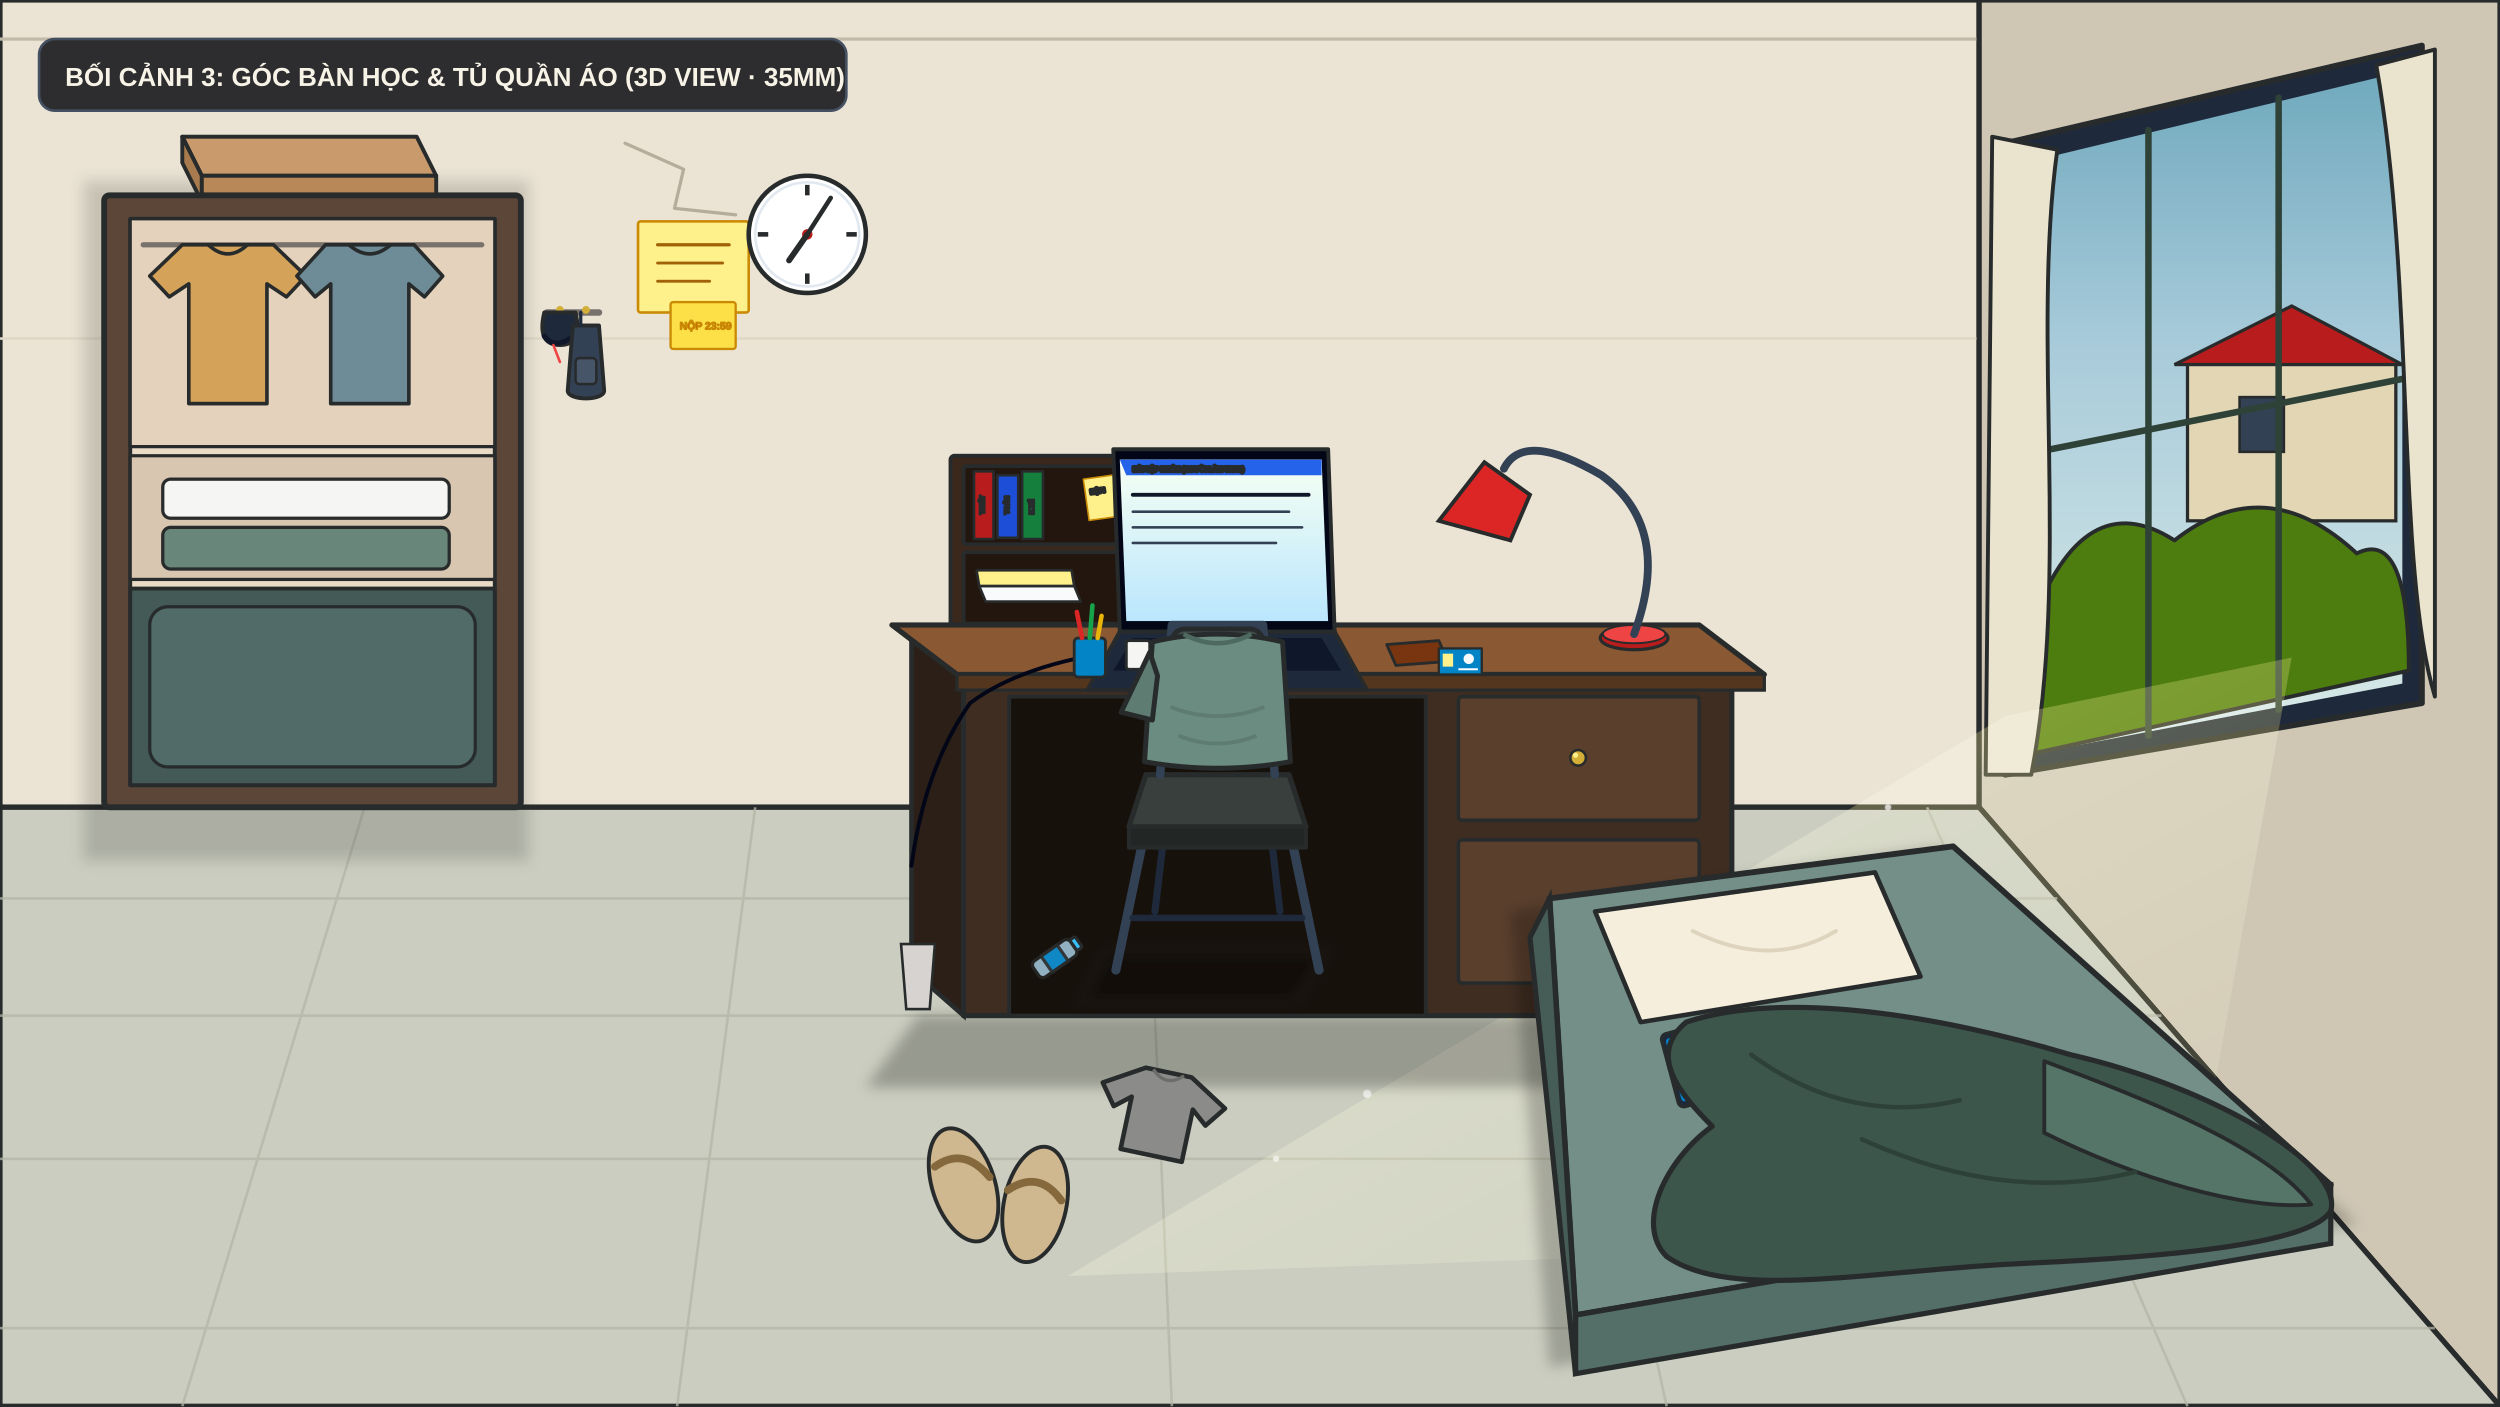
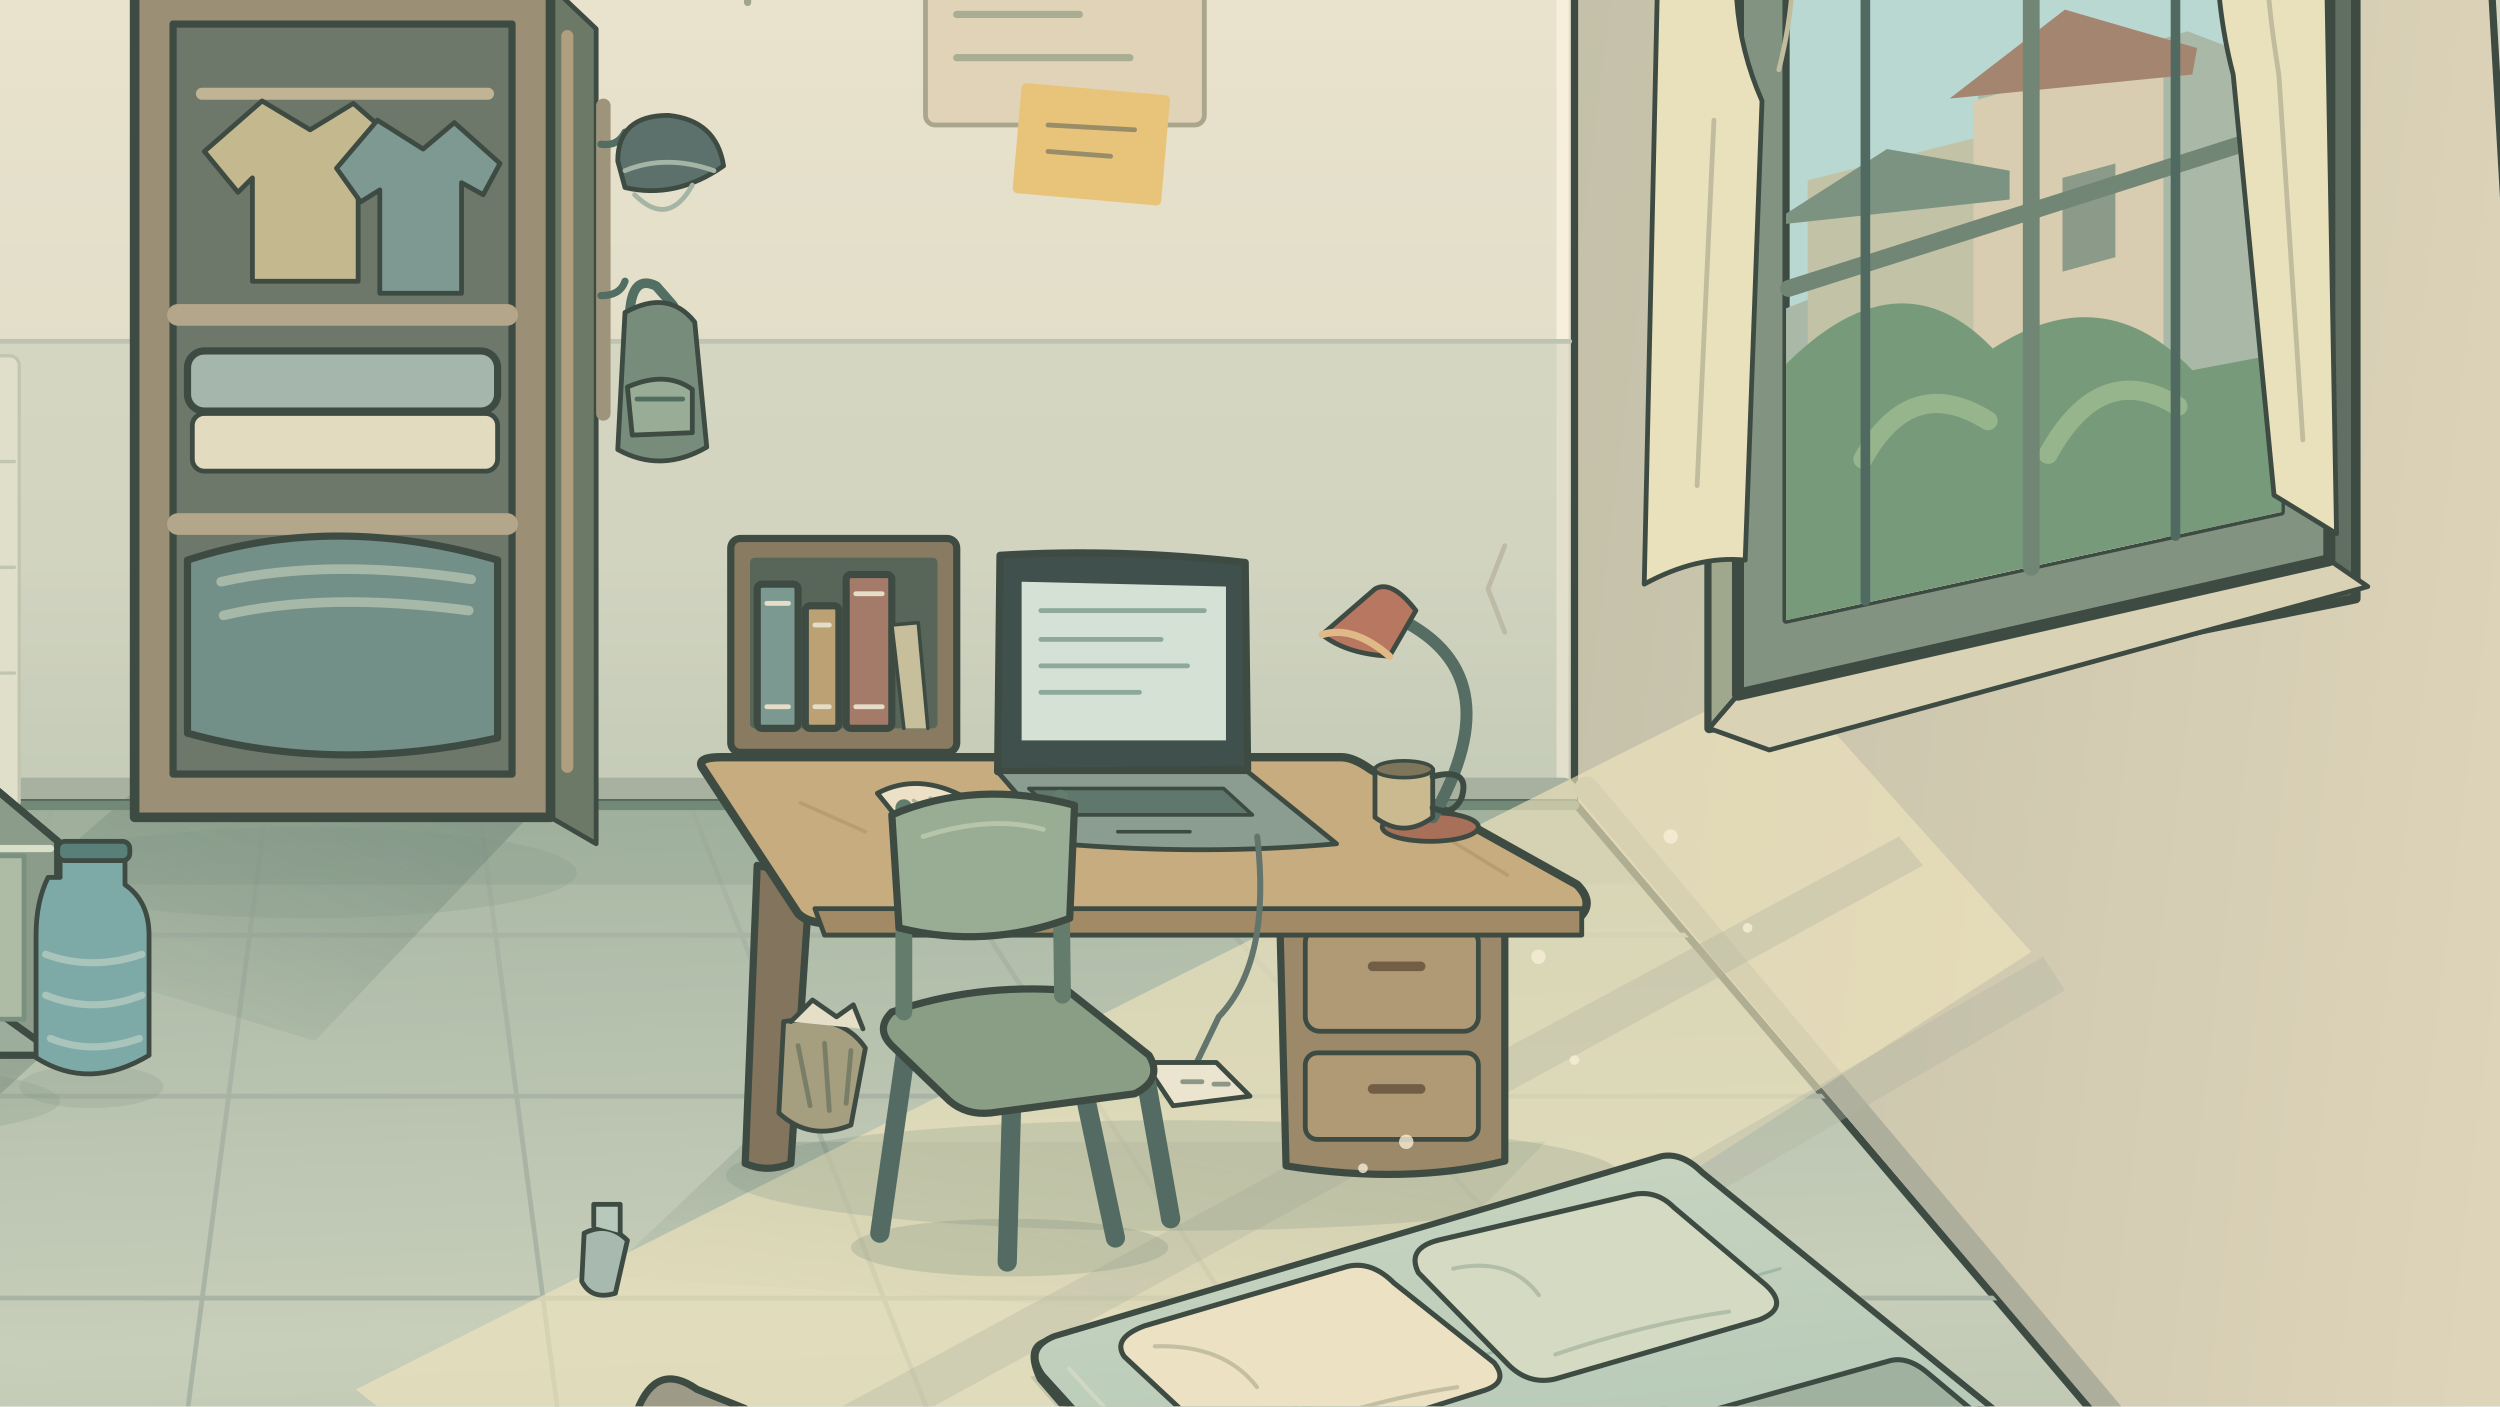
- <svg xmlns="http://www.w3.org/2000/svg" width="1920" height="1080" viewBox="0 0 1920 1080">
+ <svg xmlns="http://www.w3.org/2000/svg" width="1920" height="1080" viewBox="715 260 1040 585" preserveAspectRatio="xMidYMid slice" class="" role="img" aria-label="Phòng Nam sáng sớm">
+   <rect width="1800" height="1120" fill="#d9d6c4" />
  <defs>
-     <linearGradient id="sky-morning-s3" x1="0%" y1="0%" x2="0%" y2="100%">
-       <stop offset="0%" stop-color="#70a9bd" />
-       <stop offset="40%" stop-color="#a8cbda" />
-       <stop offset="100%" stop-color="#dbebe8" />
-     </linearGradient>
-     <linearGradient id="sun-shaft-s3" x1="0%" y1="0%" x2="100%" y2="100%">
-       <stop offset="0%" stop-color="#fffde7" stop-opacity="0.65" />
-       <stop offset="35%" stop-color="#fef08a" stop-opacity="0.32" />
-       <stop offset="100%" stop-color="#fef08a" stop-opacity="0.05" />
-     </linearGradient>
-     <linearGradient id="laptop-glow-s3" x1="0%" y1="0%" x2="0%" y2="100%">
-       <stop offset="0%" stop-color="#ffffff" />
-       <stop offset="10%" stop-color="#f0fdf4" />
-       <stop offset="100%" stop-color="#bae6fd" />
-     </linearGradient>
-     <filter id="ao-s3" x="-20%" y="-20%" width="140%" height="140%">
-       <feGaussianBlur stdDeviation="5" result="blur" />
-     </filter>
-     <filter id="dust-soft-s3" x="-50%" y="-50%" width="200%" height="200%">
-       <feGaussianBlur stdDeviation="0.7" />
-     </filter>
+     <linearGradient id="roomR0-back-depth" x1="0" y1="0" x2="0" y2="1">
+       <stop offset="0" stop-color="#eee5d0" />
+       <stop offset=".75" stop-color="#dedcc6" />
+       <stop offset="1" stop-color="#c6cdb8" />
+     </linearGradient>
+     <linearGradient id="roomR0-left-depth" x1="0" y1="0" x2="1" y2="0">
+       <stop offset="0" stop-color="#b2c4b4" />
+       <stop offset="1" stop-color="#91a99a" />
+     </linearGradient>
+     <linearGradient id="roomR0-right-depth" x1="0" y1="0" x2="1" y2=".3">
+       <stop offset="0" stop-color="#c2bfa8" />
+       <stop offset="1" stop-color="#ded4b9" />
+     </linearGradient>
+     <linearGradient id="roomR0-floor-depth" x1="0" y1="0" x2=".15" y2="1">
+       <stop offset="0" stop-color="#a2b3a0" />
+       <stop offset=".5" stop-color="#c7ceba" />
+       <stop offset="1" stop-color="#abb9a3" />
+     </linearGradient>
+     <linearGradient id="roomR0-object-shadow" x1="1" y1="0" x2="0" y2="1">
+       <stop offset="0" stop-color="#455f54" stop-opacity="0.3" />
+       <stop offset="1" stop-color="#455f54" stop-opacity="0" />
+     </linearGradient>
+     <linearGradient id="roomR0-mattress-volume" x1="0" y1="0" x2=".2" y2="1">
+       <stop offset="0" stop-color="#c9d6c1" />
+       <stop offset=".6" stop-color="#b3c7b6" />
+       <stop offset="1" stop-color="#92ad9d" />
+     </linearGradient>
+     <radialGradient id="roomR0-wall-light">
+       <stop offset="0" stop-color="#d5aa69" stop-opacity="0.13" />
+       <stop offset="1" stop-color="#d5aa69" stop-opacity="0" />
+     </radialGradient>
+     <linearGradient id="roomR0-lamp" x1="0" y1="0" x2="0" y2="1">
+       <stop offset="0" stop-color="#ffe3a6" stop-opacity="0.62" />
+       <stop offset="1" stop-color="#e8bb71" stop-opacity="0.08" />
+     </linearGradient>
+     <clipPath id="roomR0-room-floor">
+       <path d="M360 594H1370L1800 1100H0Z" />
+     </clipPath>
+     <clipPath id="roomR0-window-view">
+       <path d="M1458 239L1664 161V473L1458 518Z" />
+     </clipPath>
  </defs>
-   <rect width="1920" height="1080" fill="#d9d3c5" />
-   <polygon points="0,0 1520,0 1520,620 0,620" fill="#ebe4d5" stroke="#282b2b" stroke-width="4" stroke-linejoin="round" />
-   <line x1="0" y1="30" x2="1520" y2="30" stroke="#c2baa8" stroke-width="2.5" />
-   <line x1="0" y1="260" x2="1520" y2="260" stroke="#dfd8c7" stroke-width="2" />
-   <polygon points="1520,0 1920,0 1920,1080 1520,620" fill="#cfc7b4" stroke="#282b2b" stroke-width="4" stroke-linejoin="round" />
-   <polygon points="0,620 1520,620 1920,1080 0,1080" fill="#cacdbf" stroke="#282b2b" stroke-width="4" stroke-linejoin="round" />
-   <g stroke="#b3b6a6" stroke-width="2" opacity="0.75">
-     <line x1="0" y1="690" x2="1580" y2="690" />
-     <line x1="0" y1="780" x2="1660" y2="780" />
-     <line x1="0" y1="890" x2="1760" y2="890" />
-     <line x1="0" y1="1020" x2="1870" y2="1020" />
-     <line x1="280" y1="620" x2="140" y2="1080" />
-     <line x1="580" y1="620" x2="520" y2="1080" />
-     <line x1="880" y1="620" x2="900" y2="1080" />
-     <line x1="1180" y1="620" x2="1280" y2="1080" />
-     <line x1="1480" y1="620" x2="1680" y2="1080" />
+   <g data-layer="room-art" stroke="#3d4b43" stroke-width="3" stroke-linejoin="round" stroke-linecap="round">
+     <g id="roomR0-walls" data-layer="walls">
+       <path d="M60 55L360 165H1370L1740 55V1030H60Z" fill="#e2d9c5" stroke="none" />
+       <path d="M60 55L360 165V594L0 1100Z" fill="url(#roomR0-left-depth)" />
+       <path d="M360 165H1370V594H360Z" fill="url(#roomR0-back-depth)" />
+       <path d="M1370 165L1740 55L1800 1100L1370 594Z" fill="url(#roomR0-right-depth)" />
+       <path d="M60 76L360 187H1370L1740 76" fill="none" stroke="#aaa98f" stroke-width="8" />
+       <path d="M365 172V593 M1365 172V593" fill="none" stroke="#f7eedb" stroke-width="5" />
+       <path d="M361 402H1368V594H361Z" fill="#c0c9b5" opacity="0.38" stroke="none" />
+       <path d="M361 402H1368" stroke="#bdc4b3" stroke-width="2" />
+       <path d="M370 590H1365" stroke="#a8b19f" stroke-width="13" />
+       <path d="M1375 588L1795 1088" stroke="#adae9b" stroke-width="10" />
+     </g>
+     <g id="roomR0-floor" data-layer="floor">
+       <path d="M360 594H1370L1800 1100H0Z" fill="url(#roomR0-floor-depth)" />
+       <g clip-path="url(#roomR0-room-floor)" stroke="#a9b4a4" stroke-width="2">
+         <path d="M650 594L320 1100" />
+         <path d="M738 594L540 1100" />
+         <path d="M826 594L760 1100" />
+         <path d="M914 594L980 1100" />
+         <path d="M1002 594L1200 1100" />
+         <path d="M1090 594L1420 1100" />
+         <path d="M1178 594L1640 1100" />
+         <path d="M0 649H1800" />
+         <path d="M0 716H1800" />
+         <path d="M0 800H1800" />
+         <path d="M0 903H1800" />
+       </g>
+       <path d="M361 594H1369L1397 628H336Z" fill="#4e6d5c" opacity="0.11" stroke="none" />
+       <g data-layer="cast-shadows" fill="url(#roomR0-object-shadow)" stroke="none">
+         <path d="M771 589H945L846 693L701 649Z" />
+         <path d="M424 694H738L660 766L385 735Z" />
+         <path d="M1025 735H1358L1284 811L966 791Z" />
+       </g>
+       <path d="M360 595H1370" fill="none" stroke="#738978" stroke-width="4" />
+       <g>
+         <path d="M1456 540L1560 656L1050 986L863 838Z" fill="#eee4bd" opacity="0.65" stroke="none" />
+         <path d="M1505 608L1515 620L957 925L943 911Z M1565 658L1574 672L1043 981L1025 968Z" fill="#b2b3a0" opacity="0.36" stroke="none" />
+       </g>
+     </g>
+     <g id="roomR0-door-and-hall" data-layer="door-and-hall">
+       <path d="M139 291L307 352V689L139 912Z" fill="#526b67" stroke-width="8" />
+       <path d="M150 309L297 361V684L150 884Z" fill="#afc0b1" stroke="none" />
+       <path d="M150 768L297 632V684L150 884Z" fill="#d6dbc5" stroke="none" />
+       <path d="M150 670L297 574 M150 711L297 616 M177 694V620 M221 665V591 M266 636V561" fill="none" stroke="#748e80" stroke-width="4" />
+       <g data-layer="door-leaf">
+         <path d="M307 352L359 310V717L307 689Z" fill="#819b88" stroke-width="4" />
+         <path d="M319 366L347 343V684L319 670Z" fill="#90a892" stroke="#647d6b" stroke-width="2" />
+         <path d="M340 518L354 510" stroke="#d6c5a0" stroke-width="5" />
+       </g>
+       <path d="M139 912L307 689L322 700L154 932Z" fill="#9aab98" />
+       <path d="M104 376L121 366V414L104 427Z" fill="#f3efdc" stroke-width="2" />
+       <path d="M110 387L115 384V402L110 406Z" fill="#949e8d" stroke="none" />
+       <path d="M205 289L205 252L258 220" fill="none" stroke="#9a9f8e" stroke-width="4" />
+     </g>
+     <g id="roomR0-window" data-layer="window">
+       <path d="M1426 219L1695 117V509L1426 563Z" fill="#606f61" stroke-width="4" />
+       <path d="M1426 219L1438 224V549L1426 563Z" fill="#9fa78d" stroke-width="2" />
+       <path d="M1426 563L1438 549L1684 493L1700 504L1451 572Z" fill="#d9d2b5" stroke-width="2" />
+       <path d="M1438 224L1684 130V493L1438 549Z" fill="#839382" stroke-width="5" />
+       <path d="M1458 239L1664 161V473L1458 518Z" fill="#bad8d2" />
+       <g clip-path="url(#roomR0-window-view)" stroke="none">
+         <path d="M1451 391L1538 357L1538 299L1625 273L1680 294V500L1448 534Z" fill="#a9b8a7" />
+         <path d="M1467 335L1546 315V505L1467 525Z" fill="#c2c3a6" />
+         <path d="M1536 302L1615 279V492L1536 512Z" fill="#d8cdb0" />
+         <path d="M1526 301L1574 264L1629 280L1627 291Z" fill="#a48670" />
+         <path d="M1450 354L1500 322L1551 331L1551 343Z" fill="#7c9381" />
+         <path d="M1573 334L1595 328V367L1573 373Z" fill="#8b9a89" />
+         <path d="M1450 420Q1502 361 1544 405Q1590 375 1627 414L1680 404V535H1440Z" fill="#779a7a" />
+         <path d="M1490 451Q1510 415 1542 435 M1567 449Q1589 409 1621 429" fill="none" stroke="#97b58d" stroke-width="8" />
+       </g>
+       <path d="M1560 201V496 M1459 380L1663 315" fill="none" stroke="#718675" stroke-width="7" />
+       <path d="M1491 226V510 M1620 177V483" fill="none" stroke="#506a61" stroke-width="4" />
+       <path d="M1436 220L1693 121" stroke="#6f8070" stroke-width="8" />
+       <path d="M1442 216Q1430 261 1448 302L1441 493Q1421 491 1399 503L1405 231Z" fill="#e9e0bc" stroke-width="2" />
+       <path d="M1460 216Q1464 254 1455 289 M1428 310L1421 462" fill="none" stroke="#c1bc9e" stroke-width="2" />
+       <path d="M1646 157Q1629 234 1644 291L1661 466L1687 482L1681 143Z" fill="#e9e0bc" stroke-width="2" />
+       <path d="M1660 164Q1652 224 1663 291L1673 443" fill="none" stroke="#c1bc9e" stroke-width="2" />
+     </g>
+     <g id="roomR0-back-wall-details" data-layer="back-wall-details">
+       <path d="M387 250H448" stroke="#a89c82" stroke-width="7" />
+       <rect x="1100" y="229" width="116" height="83" rx="4" fill="#e1d3b8" stroke="#aaa58d" stroke-width="2" />
+       <path d="M1113 247H1200 M1113 266H1164 M1113 284H1185" stroke="#a9ad93" stroke-width="3" />
+       <rect x="1138" y="297" width="62" height="46" rx="2" fill="#e7c47a" stroke="none" transform="rotate(5 1169 320)" />
+       <path d="M1151 312L1187 314 M1151 323L1177 325" stroke="#998c68" stroke-width="2" />
+       <path d="M385 325L394 342L388 361 M1341 487L1334 505L1341 523" stroke="#bdbaa6" stroke-width="2" fill="none" />
+       <path d="M957 181V213L1026 228V261" fill="none" stroke="#a0a68e" stroke-width="3" />
+     </g>
+     <g id="roomR0-wardrobe-and-tung-bedding" data-layer="wardrobe-and-tung-bedding">
+       <ellipse cx="842" cy="623" rx="113" ry="19" fill="#7e9280" opacity="0.2" stroke="none" />
+       <path d="M944 254L963 272V611L944 600Z" fill="#6c7966" stroke-width="2" />
+       <path d="M771 254H944V600H771Z" fill="#9b8f75" stroke-width="4" />
+       <path d="M775 258H940" fill="none" stroke="#c0b492" stroke-width="3" />
+       <path d="M787 270H928V582H787Z" fill="#6d786a" />
+       <path d="M789 391H926 M789 478H926" stroke="#b3a68a" stroke-width="9" />
+       <path d="M799 299H918" stroke="#c1b494" stroke-width="5" />
+       <path d="M824 302L800 323L814 340L820 334V377H864V334L872 340L886 324L862 303L844 314Z" fill="#c4b88f" stroke-width="2" />
+       <path d="M872 310L855 330L865 344L873 339V382H907V336L916 341L923 328L904 311L891 322Z" fill="#7d9992" stroke-width="2" />
+       <rect x="793" y="406" width="129" height="25" rx="7" fill="#a5b7ad" />
+       <rect x="795" y="432" width="127" height="24" rx="5" fill="#e3dbc0" stroke-width="2" />
+       <path d="M793 493Q854 473 922 493V567Q854 582 793 565Z" fill="#728f88" />
+       <path d="M807 502Q852 492 911 501 M808 516Q850 506 910 514" fill="none" stroke="#a6b8a8" stroke-width="4" />
+       <path d="M813 224H901V252H813Z" fill="#bdab83" />
+       <path d="M822 235H892" stroke="#9a896b" stroke-width="2" />
+       <path d="M951 275V579" stroke="#af9f7e" stroke-width="5" />
+     </g>
+     <g id="roomR0-kitchen-backsplash" data-layer="kitchen-backsplash" stroke-width="1.4" stroke="#c2c6b1">
+       <rect x="404" y="408" width="319" height="189" rx="4" fill="#e0dfc9" />
+       <path d="M406 452H721" />
+       <path d="M406 496H721" />
+       <path d="M406 540H721" />
+       <path d="M450 410V591" />
+       <path d="M496 410V591" />
+       <path d="M542 410V591" />
+       <path d="M588 410V591" />
+       <path d="M634 410V591" />
+       <path d="M680 410V591" />
+     </g>
+     <g data-layer="student-belongings" stroke-width="2">
+       <path d="M966 304V432" stroke="#9d947b" stroke-width="6" />
+       <path d="M965 320Q972 321 975 315 M965 383Q973 383 975 377" fill="none" stroke="#526d61" stroke-width="3" />
+       <path d="M972 327Q972 308 993 308Q1013 310 1016 329Q996 343 975 338Z" fill="#5c716b" />
+       <path d="M975 331Q992 324 1012 331 M979 341Q993 355 1003 337" fill="none" stroke="#a4b5a5" stroke-width="2" />
+       <path d="M977 390Q978 374 988 379L995 387" fill="none" stroke="#536f63" stroke-width="4" />
+       <path d="M975 390Q993 380 1004 394L1009 446Q990 457 972 447Z" fill="#788c7c" />
+       <path d="M976 421Q992 414 1003 422L1003 440L978 441Z" fill="#99ac95" />
+       <path d="M980 426H999" stroke="#516d60" />
+     </g>
+     <g id="roomR0-sink-corner" data-layer="sink-corner">
+       <ellipse cx="568" cy="718" rx="172" ry="20" fill="#798d7a" opacity="0.2" stroke="none" />
+       <path d="M409 562H682L739 610H423Z" fill="#d8d9c8" />
+       <path d="M423 610H739V699H423Z" fill="#9cae9b" />
+       <path d="M682 562L739 610V699L682 658Z" fill="#8c9c8b" />
+       <path d="M425 613H736" stroke="#d7dfc7" stroke-width="3" />
+       <path d="M432 616H571V684H432Z M582 616H725V684H582Z" fill="#aebca5" stroke="#7a917f" stroke-width="2" />
+       <path d="M551 642V660 M600 642V660" stroke="#5e7567" stroke-width="4" />
+       <path d="M455 571H588L618 601H471Z" fill="#80988e" stroke-width="3" />
+       <path d="M469 577H581L602 595H481Z" fill="#b4c6bd" stroke-width="2" />
+       <path d="M529 574L544 598" stroke="#80988e" stroke-width="5" />
+       <ellipse cx="505" cy="587" rx="5" ry="2" fill="#5a7b73" stroke="none" />
+       <ellipse cx="566" cy="587" rx="5" ry="2" fill="#5a7b73" stroke="none" />
+       <path d="M510 568V526Q510 509 527 509Q545 509 545 525V532" fill="none" stroke="#596f67" stroke-width="11" />
+       <path d="M510 566V529Q510 513 527 513Q541 513 541 527V532" fill="none" stroke="#b9c7bc" stroke-width="5" />
+       <path d="M495 550H510" stroke="#536f65" stroke-width="5" />
+       <path d="M620 578Q645 585 672 576V586Q645 597 620 586Z" fill="#e6ddc5" stroke-width="2" />
+       <ellipse cx="646" cy="575" rx="27" ry="7" fill="#efe8d5" stroke-width="2" />
+       <path d="M650 552Q652 576 677 575Q697 572 701 549Z" fill="#d9c6a3" stroke-width="2" />
+       <ellipse cx="675" cy="550" rx="26" ry="7" fill="#e7dcc3" stroke-width="2" />
+       <path d="M677 546L692 520 M684 549L702 524" stroke="#9c7856" stroke-width="3" />
+       <rect x="590" y="544" width="15" height="24" rx="3" fill="#99b99a" stroke-width="2" />
+       <path d="M593 541H608" stroke="#d0d7bd" stroke-width="4" />
+       <path d="M420 459H690L708 472H420Z" fill="#9f9d81" stroke-width="2" />
+       <path d="M440 459V431Q458 419 478 432V459Z" fill="#c4b17f" stroke-width="2" />
+       <path d="M487 459V435H506V459 M520 459V432H540V459" fill="#f3e7cc" stroke-width="2" />
+       <path d="M570 440H661 M570 446H661 M570 452H661" stroke="#dcdbc2" stroke-width="4" />
+       <path d="M440 480V515 M453 480V509" stroke="#d5c091" stroke-width="7" />
+       <path d="M703 621Q709 638 711 657H684L678 615Z" fill="#8fa99f" stroke-width="2" />
+       <path d="M686 620L693 650" stroke="#b8c7b5" stroke-width="2" />
+       <path d="M379 607L373 692L398 707L403 627" fill="#b7b8a0" stroke-width="2" />
+       <path d="M389 569V650" stroke="#907b58" stroke-width="5" />
+       <path d="M379 646L393 648L406 696L365 696Z" fill="#bb9b62" stroke-width="2" />
+     </g>
+     <g data-layer="kitchen-floor-supplies" stroke-width="2">
+       <ellipse cx="753" cy="712" rx="30" ry="9" fill="#829685" opacity="0.22" stroke="none" />
+       <path d="M735 625Q730 635 730 649V700Q752 714 777 699V649Q777 635 767 628V614H740V625Z" fill="#7da9a6" />
+       <path d="M734 657Q753 664 774 657 M734 674Q754 682 774 674 M736 692Q753 699 773 692" stroke="#a8c4bb" stroke-width="3" fill="none" />
+       <rect x="739" y="610" width="30" height="8" rx="3" fill="#587f78" />
+       <path d="M646 690H699L713 709V735H656L646 714Z" fill="#b89673" />
+       <path d="M646 690L656 711H713 M656 711V735" fill="none" stroke="#8f7d61" />
+       <path d="M669 718H696 M673 725H691" stroke="#e1ca9f" stroke-width="2" />
+     </g>
+     <g id="roomR0-study-desk" data-layer="study-desk">
+       <ellipse cx="1203" cy="749" rx="186" ry="23" fill="#778d7d" opacity="0.23" stroke="none" />
+       <path d="M1030 620L1025 744Q1034 748 1044 744L1052 625Z" fill="#83755d" />
+       <path d="M1247 627H1341V743Q1300 753 1250 745Z" fill="#9b896a" />
+       <rect x="1258" y="646" width="72" height="43" rx="6" fill="#b09a76" stroke-width="2" />
+       <rect x="1258" y="698" width="72" height="36" rx="5" fill="#b09a76" stroke-width="2" />
+       <path d="M1286 662H1306 M1286 713H1306" stroke="#715e45" stroke-width="4" />
+       <path d="M1007 579Q1005 575 1015 575H1273Q1278 575 1285 580L1371 628Q1380 637 1369 644H1059Q1051 644 1047 640Z" fill="#c6ac7e" stroke-width="3.5" />
+       <path d="M1054 638H1373V649H1058Z" fill="#a18a65" stroke-width="2" />
+       <path d="M1048 594L1075 606 M1293 594L1342 624" stroke="#b79d71" stroke-width="1.5" />
+       <g data-prop="bookshelf">
+         <rect x="1019" y="484" width="94" height="89" rx="4" fill="#887b61" />
+         <rect x="1027" y="492" width="78" height="71" rx="2" fill="#58665a" stroke="none" />
+         <g>
+           <rect x="1030" y="503" width="17" height="60" rx="2" fill="#7b9991" />
+           <path d="M1034 511h9 M1034 554h9" stroke="#e6ddc9" stroke-width="2" />
+         </g>
+         <g>
+           <rect x="1050" y="512" width="14" height="51" rx="2" fill="#bca175" />
+           <path d="M1054 520h6 M1054 554h6" stroke="#e6ddc9" stroke-width="2" />
+         </g>
+         <g>
+           <rect x="1067" y="499" width="19" height="64" rx="2" fill="#a47b69" />
+           <path d="M1071 507h11 M1071 554h11" stroke="#e6ddc9" stroke-width="2" />
+         </g>
+         <path d="M1091 563L1086 520L1097 519L1101 563" fill="#c7bf9c" stroke-width="1.5" />
+       </g>
+       <g data-prop="laptop">
+         <path d="M1130 581L1234 580L1233 494Q1181 488 1131 491Z" fill="#3f504d" stroke-width="3" />
+         <path d="M1140 502L1225 504V568H1140Z" fill="#d5e1d4" stroke="none" />
+         <g stroke="#8da99a" stroke-width="2">
+           <path d="M1148 514H1216 M1148 526H1198 M1148 537H1209 M1148 548H1189" />
+         </g>
+         <path d="M1130 581H1234L1271 611Q1216 616 1156 611Z" fill="#8b9c91" stroke-width="2" />
+         <path d="M1143 588H1224L1236 599H1155Z M1180 606H1210" fill="#60776d" stroke-width="1.5" />
+       </g>
+       <path d="M1238 608Q1244 660 1222 683L1208 712" fill="none" stroke="#62746b" stroke-width="2.5" />
+       <path d="M1191 702L1221 702L1235 716L1203 720Z" fill="#ebe4ce" stroke-width="2" />
+       <path d="M1207 710H1215 M1220 711H1226" stroke="#8c9788" stroke-width="2" />
+       <path d="M1080 590Q1097 581 1117 592L1145 617Q1117 610 1101 616Z" fill="#ece1c7" stroke-width="2" />
+       <path d="M1095 593L1125 611 M1102 592L1133 611" stroke="#b1b49d" stroke-width="1.5" />
+       <g data-prop="red-lamp">
+         <ellipse cx="1310" cy="604" rx="20" ry="6" fill="#a86f59" stroke-width="2" />
+         <path d="M1311 600Q1346 539 1294 516" stroke="#566d64" stroke-width="5" fill="none" />
+         <path d="M1287 505Q1294 501 1304 514L1293 533Q1275 532 1265 524Z" fill="#b77761" stroke-width="2" />
+         <path d="M1265 524Q1278 520 1293 533" fill="none" stroke="#e0ba86" stroke-width="3" />
+       </g>
+       <g data-prop="mug">
+         <path d="M1287 580Q1300 576 1311 580V600Q1299 609 1287 600Z" fill="#cbb990" stroke-width="2" />
+         <path d="M1311 583Q1327 579 1323 592Q1319 600 1311 596" fill="none" stroke-width="2.5" />
+         <ellipse cx="1299" cy="580" rx="12" ry="3.5" fill="#7d765b" stroke-width="1.5" />
+       </g>
+     </g>
+     <g id="roomR0-work-chair" data-layer="work-chair">
+       <ellipse cx="1135" cy="779" rx="66" ry="12" fill="#708677" opacity="0.24" stroke="none" />
+       <path d="M1093 689L1081 773 M1159 681L1179 775 M1136 713L1134 785 M1191 705L1202 767" stroke="#536b63" stroke-width="8" fill="none" />
+       <path d="M1086 681Q1121 669 1159 672L1193 699Q1199 709 1187 715L1127 723Q1117 724 1110 718L1086 695Q1079 688 1086 681Z" fill="#8a9e86" stroke-width="3" />
+       <path d="M1091 681L1091 596 M1157 674L1156 592" stroke="#637c6b" stroke-width="7" />
+       <path d="M1086 599Q1121 584 1162 595L1160 642Q1125 655 1089 646Z" fill="#99ad94" stroke-width="3" />
+       <path d="M1099 608Q1127 599 1149 605" fill="none" stroke="#b7c5aa" stroke-width="2" />
+     </g>
+     <g id="roomR0-sleeping-mat" data-layer="sleeping-mat" data-design-size="160x200cm" transform="matrix(.85 0 0 .85 223 180)">
+       <path d="M1083 768L1401 676L1725 935L1312 1031Z" fill="#6e8275" opacity="0.25" stroke="none" />
+       <path d="M1090 751Q1081 754 1088 769L1300 1016Q1310 1028 1325 1024L1710 936Q1721 934 1716 917L1410 670Q1401 663 1390 667Z" fill="#879d90" stroke-width="3.5" />
+       <path d="M1095 748L1392 660Q1402 658 1412 668L1710 910Q1722 920 1708 925L1327 1011Q1314 1016 1304 1004L1089 767Q1080 754 1095 748Z" fill="url(#roomR0-mattress-volume)" stroke-width="3" />
+       <path d="M1102 764L1319 1000L1701 914" fill="none" stroke="#d0d8c4" stroke-width="2" />
+       <path d="M1134 807L1450 715 M1178 859L1507 763 M1224 911L1570 814 M1275 967L1639 870" stroke="#a2b7a8" stroke-width="1.5" fill="none" />
+       <path d="M1129 758Q1123 749 1139 743L1238 714Q1250 711 1261 722L1310 761Q1318 771 1304 775L1199 808Q1186 812 1176 802Z" fill="#ece1c3" stroke-width="2.5" />
+       <path d="M1144 753Q1178 752 1194 773 M1200 798Q1246 780 1292 773" stroke="#c4bea2" stroke-width="2" fill="none" />
+       <path d="M1273 717Q1267 705 1283 701L1377 679Q1389 676 1398 685L1443 723Q1455 734 1440 740L1340 769Q1327 772 1317 762Z" fill="#d5dbc3" stroke-width="2.5" />
+       <path d="M1290 715Q1318 709 1332 728 M1340 757Q1384 742 1425 736" stroke="#b2bea8" stroke-width="2" fill="none" />
+       <path d="M1197 861Q1195 836 1228 838L1267 822Q1297 791 1324 817L1377 828Q1410 822 1427 847L1471 869Q1501 882 1481 905L1522 957L1345 998Q1325 1000 1313 983L1294 951Q1254 950 1267 924L1222 909Q1195 909 1210 885Z" fill="#738f88" stroke-width="3" />
+       <path d="M1228 851Q1258 879 1290 860 M1314 830Q1303 857 1349 877 M1303 921Q1337 911 1366 938 M1395 864Q1407 892 1453 887 M1360 978L1469 953" fill="none" stroke="#526f67" stroke-width="2.5" />
+       <path d="M1410 793Q1407 786 1418 784L1504 760Q1512 758 1521 765L1613 842Q1620 852 1607 857L1515 884Q1505 889 1499 879Z" fill="#a1b1a0" stroke-width="2.5" />
+       <path d="M1418 801L1510 875L1608 849 M1430 798L1516 868" fill="none" stroke="#c1ccaf" stroke-width="3" />
+       <g data-prop="phone-off">
+         <path d="M1178 820L1210 810L1230 831L1197 842Z" fill="#344d49" stroke-width="2" />
+         <path d="M1184 822L1208 815L1223 829L1199 836Z" fill="#253d39" stroke="none" />
+       </g>
+     </g>
+     <g id="roomR0-everyday-floor-props" data-layer="everyday-floor-props" transform="translate(50 30)">
+       <path d="M930 817Q938 796 955 808L975 816L987 844L975 852L964 840L974 871L935 874L930 848L922 857L908 842Z" fill="#9d9b88" stroke-width="3" />
+       <path d="M943 823L959 848 M938 859L963 862" stroke="#7d8476" fill="none" stroke-width="2" />
+       <path d="M816 931Q824 909 854 914L874 935Q862 957 826 951Z" fill="#c2b186" stroke-width="3" />
+       <path d="M826 929Q849 918 866 932L861 942Q848 930 826 941Z" fill="#728f80" stroke-width="2" />
+       <path d="M870 940Q890 926 912 935L935 955Q917 975 884 967Z" fill="#c2b186" stroke-width="3" />
+       <path d="M881 941Q901 936 923 950L920 960Q904 950 885 955Z" fill="#728f80" stroke-width="2" />
+       <path d="M991 655Q1015 651 1025 666L1019 698Q1002 705 989 693Z" fill="#a59e7f" stroke-width="2" />
+       <path d="M997 665L1002 690 M1008 664L1010 692 M1019 667L1017 689" stroke="#797e66" stroke-width="2" />
+       <path d="M994 655L1003 646L1013 653L1020 648L1024 658" fill="#e5dfc7" stroke-width="2" />
+       <g transform="translate(-340 80)">
+         <path d="M1248 663Q1258 658 1266 666L1261 688Q1251 691 1247 683Z" fill="#a8bab0" stroke-width="2" />
+         <path d="M1252 660V651H1263V663" fill="#b6c9bb" stroke-width="2" />
+       </g>
+     </g>
+     <g id="roomR0-floor-fan" data-layer="floor-fan">
+       <rect x="385" y="537" width="17" height="25" rx="3" fill="#e3dfca" stroke-width="2" />
+       <ellipse cx="459" cy="826" rx="65" ry="15" fill="#7d917e" opacity="0.23" stroke="none" />
+       <ellipse cx="459" cy="812" rx="48" ry="12" fill="#647f72" />
+       <path d="M451 808V754H468V808" fill="#8ba394" stroke-width="3" />
+       <circle cx="459" cy="711" r="57" fill="#cad6c7" stroke="#688477" stroke-width="6" />
+       <g fill="#8ea99a" stroke="#6f8d7d" stroke-width="2">
+         <path d="M458 708Q422 690 438 669Q459 654 461 698Z" />
+         <path d="M463 711Q484 673 506 695Q517 716 473 718Z" />
+         <path d="M457 716Q476 751 446 753Q422 746 450 719Z" />
+       </g>
+       <g fill="none" stroke="#97ac9a" stroke-width="1.6">
+         <circle cx="459" cy="711" r="45" />
+         <circle cx="459" cy="711" r="32" />
+         <path d="M405 711H513 M459 657V765 M421 673L497 749 M421 749L497 673" />
+       </g>
+       <circle cx="459" cy="711" r="10" fill="#5e7d6c" stroke-width="2" />
+       <path d="M414 812Q391 829 371 813L374 565L393 551" fill="none" stroke="#6e806f" stroke-width="2" />
+     </g>
  </g>
-   <g id="wardrobe-closet-s3" transform="translate(80 140)" stroke="#282b2b" stroke-width="3.8" stroke-linejoin="round">
-     <rect x="-15" y="0" width="340" height="520" fill="#000" opacity="0.15" filter="url(#ao-s3)" />
-     <polygon points="60,-35 240,-35 255,-5 75,-5" fill="#c99a6b" stroke="#282b2b" stroke-width="3" />
-     <polygon points="60,-35 75,-5 75,15 60,-15" fill="#a77b4d" stroke="#282b2b" stroke-width="3" />
-     <polygon points="75,-5 255,-5 255,15 75,15" fill="#b88858" stroke="#282b2b" stroke-width="3" />
-     <rect x="0" y="10" width="320" height="470" rx="4" fill="#5c4637" stroke-width="4.5" />
-     <rect x="20" y="28" width="280" height="435" fill="#eadbc7" stroke-width="3" />
-     <rect x="20" y="28" width="280" height="175" fill="#e4d2bc" stroke-width="2.5" />
-     <line x1="30" y1="48" x2="290" y2="48" stroke="#78716c" stroke-width="4" stroke-linecap="round" />
-     <g stroke="#282b2b" stroke-width="2.8">
-       <path d="M60 48 L35 72 L50 88 L65 78 L65 170 L125 170 L125 78 L140 88 L155 72 L130 48 Z" fill="#d4a359" />
-       <path d="M80 48 Q95 62 110 48" fill="none" />
-     </g>
-     <g stroke="#282b2b" stroke-width="2.8">
-       <path d="M170 48 L148 72 L162 88 L174 78 L174 170 L234 170 L234 78 L246 88 L260 72 L238 48 Z" fill="#6d8c97" />
-       <path d="M188 48 Q204 62 220 48" fill="none" />
-     </g>
-     <rect x="20" y="210" width="280" height="95" fill="#d8c6b0" stroke-width="2.5" />
-     <rect x="45" y="228" width="220" height="30" rx="6" fill="#f5f5f4" stroke-width="2.5" />
-     <rect x="45" y="265" width="220" height="32" rx="6" fill="#68867a" stroke-width="2.5" />
-     <rect x="20" y="312" width="280" height="151" fill="#435a57" stroke-width="3" />
-     <rect x="35" y="326" width="250" height="123" rx="14" fill="#516c68" stroke-width="2.5" />
+   <g fill="#f6eed6" opacity="0.8">
+     <circle cx="1410" cy="608" r="3" />
+     <circle cx="1442" cy="646" r="2" />
+     <circle cx="1355" cy="658" r="3" />
+     <circle cx="1370" cy="701" r="2" />
+     <circle cx="1300" cy="735" r="3" />
+     <circle cx="1282" cy="746" r="2" />
  </g>
-   <g id="wall-hanger-props" transform="translate(425 240)" stroke="#282b2b" stroke-width="3" stroke-linejoin="round">
-     <line x1="-5" y1="0" x2="35" y2="0" stroke="#78716c" stroke-width="5" stroke-linecap="round" />
-     <circle cx="5" cy="-2" r="3" fill="#d4af37" stroke="none" />
-     <circle cx="25" cy="-2" r="3" fill="#d4af37" stroke="none" />
-     <g transform="translate(5 0)">
-       <path d="M-12 0 Q-18 25 0 25 Q18 25 12 0 Z" fill="#1e293b" stroke-width="3" />
-       <path d="M-12 18 Q-5 28 8 20" fill="none" stroke="#0f172a" stroke-width="4" stroke-linecap="round" />
-       <line x1="-5" y1="25" x2="0" y2="38" stroke="#ef4444" stroke-width="2" stroke-linecap="round" />
-     </g>
-     <g transform="translate(25 0)">
-       <path d="M-10 10 L-14 60 C-14 68 14 68 14 60 L10 10 Z" fill="#334155" stroke-width="3" />
-       <rect x="-8" y="35" width="16" height="20" rx="3" fill="#475569" stroke-width="2" />
-       <line x1="-4" y1="10" x2="-4" y2="0" stroke="#1e293b" stroke-width="2.5" stroke-linecap="round" />
-     </g>
-   </g>
-   <g id="wall-accents-s3">
-     <path d="M480 110 L525 130 L518 160 L565 165" fill="none" stroke="#b5ad9b" stroke-width="2.5" stroke-linecap="round" stroke-linejoin="round" />
-     <g transform="translate(490 170)" stroke="#ca8a04" stroke-linejoin="round">
-       <rect x="0" y="0" width="85" height="70" fill="#fef08a" stroke-width="2" rx="2" />
-       <line x1="15" y1="18" x2="70" y2="18" stroke="#a16207" stroke-width="2.5" stroke-linecap="round" />
-       <line x1="15" y1="32" x2="65" y2="32" stroke="#a16207" stroke-width="2.2" stroke-linecap="round" />
-       <line x1="15" y1="46" x2="55" y2="46" stroke="#a16207" stroke-width="2.2" stroke-linecap="round" />
-       <rect x="25" y="62" width="50" height="36" fill="#fde047" stroke="#ca8a04" stroke-width="1.8" rx="2" />
-       <text x="32" y="83" font-family="Arial" font-size="8" font-weight="bold" fill="#b91c1c">NỘP 23:59</text>
-     </g>
-     <g id="wall-clock-s3" transform="translate(620 180)" stroke="#282b2b" stroke-width="3.5" stroke-linejoin="round">
-       <circle cx="0" cy="0" r="45" fill="#ffffff" />
-       <circle cx="0" cy="0" r="40" fill="none" stroke="#e2e8f0" stroke-width="2" />
-       <line x1="0" y1="-38" x2="0" y2="-30" stroke="#282b2b" stroke-width="3.5" />
-       <line x1="38" y1="0" x2="30" y2="0" stroke="#282b2b" stroke-width="3.5" />
-       <line x1="0" y1="38" x2="0" y2="30" stroke="#282b2b" stroke-width="3.5" />
-       <line x1="-38" y1="0" x2="-30" y2="0" stroke="#282b2b" stroke-width="3.5" />
-       <circle cx="0" cy="0" r="4" fill="#b91c1c" stroke="none" />
-       <line x1="0" y1="0" x2="-14" y2="20" stroke="#282b2b" stroke-width="4.5" stroke-linecap="round" />
-       <line x1="0" y1="0" x2="18" y2="-28" stroke="#282b2b" stroke-width="3.5" stroke-linecap="round" />
-     </g>
-   </g>
-   <g id="window-morning-s3">
-     <polygon points="1540,110 1860,35 1860,540 1540,595" fill="#1e293b" stroke="#282b2b" stroke-width="4.5" stroke-linejoin="round" />
-     <polygon points="1555,125 1845,55 1845,525 1555,580" fill="url(#sky-morning-s3)" />
-     <g>
-       <polygon points="1670,280 1760,235 1845,280 1670,280" fill="#b91c1c" stroke="#282b2b" stroke-width="2.5" />
-       <polygon points="1680,280 1840,280 1840,400 1680,400" fill="#e2d6b5" stroke="#282b2b" stroke-width="2.5" />
-       <rect x="1720" y="305" width="34" height="42" fill="#334155" stroke="#282b2b" stroke-width="2" />
-       <path d="M1560 480 Q1600 370 1670 415 Q1740 360 1810 425 Q1850 405 1850 515 L1555 580 Z" fill="#4d7c0f" stroke="#282b2b" stroke-width="3" stroke-linejoin="round" />
-     </g>
-     <g stroke="#2e4237" stroke-width="5" stroke-linecap="round">
-       <line x1="1650" y1="100" x2="1650" y2="565" />
-       <line x1="1750" y1="75" x2="1750" y2="545" />
-       <line x1="1550" y1="350" x2="1850" y2="290" />
-     </g>
-     <path d="M1530 105 L1580 115 C1560 260 1590 440 1560 595 L1525 595 Z" fill="#eae4cf" stroke="#282b2b" stroke-width="3" stroke-linejoin="round" />
-     <path d="M1825 50 L1870 38 L1870 535 C1840 435 1855 220 1825 50 Z" fill="#eae4cf" stroke="#282b2b" stroke-width="3" stroke-linejoin="round" />
-     <polygon points="1540,550 1760,505 1680,950 820,980" fill="url(#sun-shaft-s3)" style="mix-blend-mode: screen;" />
-     <g id="vfx-sun-dust" opacity="0.8" filter="url(#dust-soft-s3)">
-       <circle cx="1450" cy="620" r="2.5" fill="#ffffff" opacity="0.9" />
-       <circle cx="1380" cy="670" r="3.0" fill="#fef08a" opacity="0.8" />
-       <circle cx="1240" cy="720" r="2.2" fill="#ffffff" opacity="0.75" />
-       <circle cx="1160" cy="780" r="2.8" fill="#fef08a" opacity="0.85" />
-       <circle cx="1050" cy="840" r="3.2" fill="#ffffff" opacity="0.9" />
-       <circle cx="1290" cy="760" r="2.0" fill="#fffde7" opacity="0.7" />
-       <circle cx="1480" cy="690" r="2.6" fill="#fef08a" opacity="0.8" />
-       <circle cx="980" cy="890" r="2.4" fill="#ffffff" opacity="0.8" />
-     </g>
-   </g>
-   <g id="study-desk-s3" transform="translate(740 470)">
-     <g stroke="#282b2b" stroke-width="3" stroke-linejoin="round">
-       <rect x="-10" y="-120" width="150" height="135" rx="3" fill="#3a281c" />
-       <rect x="0" y="-112" width="130" height="60" rx="2" fill="#22160e" />
-       <rect x="0" y="-46" width="130" height="55" rx="2" fill="#22160e" />
-       <g stroke="#282b2b" stroke-width="2">
-         <rect x="8" y="-108" width="15" height="52" fill="#b91c1c" />
-         <text x="16" y="-75" font-family="Arial" font-size="5" font-weight="bold" fill="#ffffff" transform="rotate(-90 16 -75)">TRIẾT</text>
-         <rect x="26" y="-105" width="16" height="48" fill="#1d4ed8" />
-         <text x="35" y="-75" font-family="Arial" font-size="5" font-weight="bold" fill="#ffffff" transform="rotate(-90 35 -75)">TOÁN</text>
-         <rect x="45" y="-108" width="16" height="52" fill="#15803d" />
-         <text x="54" y="-75" font-family="Arial" font-size="5" font-weight="bold" fill="#ffffff" transform="rotate(-90 54 -75)">K.TẾ</text>
-         <polygon points="12,-20 85,-20 90,-8 17,-8" fill="#f8fafc" />
-         <polygon points="10,-32 83,-32 85,-20 12,-20" fill="#fef08a" />
-       </g>
-       <rect x="92" y="-102" width="32" height="32" fill="#fef08a" stroke="#ca8a04" stroke-width="1.2" transform="rotate(-8 92 -102)" />
-       <text x="96" y="-90" font-family="Arial" font-size="4.5" font-weight="bold" fill="#854d0e" transform="rotate(-8 92 -102)">NỘP!</text>
-     </g>
-     <polygon points="-35,310 610,310 575,365 -75,365" fill="#000" opacity="0.25" filter="url(#ao-s3)" />
-     <polygon points="-40,15 0,45 0,310 -40,275" fill="#2b1f17" stroke="#282b2b" stroke-width="3.5" />
-     <polygon points="0,45 590,45 590,310 0,310" fill="#3f2d21" stroke="#282b2b" stroke-width="4" stroke-linejoin="round" />
-     <rect x="35" y="65" width="320" height="245" fill="#17110c" stroke="#282b2b" stroke-width="3" />
-     <g stroke="#282b2b" stroke-width="2.8">
-       <rect x="380" y="65" width="185" height="95" rx="3" fill="#5a3f2d" />
-       <circle cx="472" cy="112" r="6" fill="#d4af37" stroke-width="2" />
-       <circle cx="470" cy="110" r="2" fill="#fef08a" stroke="none" />
-       <rect x="380" y="175" width="185" height="110" rx="3" fill="#5a3f2d" />
-       <circle cx="472" cy="230" r="6" fill="#d4af37" stroke-width="2" />
-       <circle cx="470" cy="228" r="2" fill="#fef08a" stroke="none" />
-     </g>
-     <polygon points="-55,10 565,10 615,48 -5,48" fill="#8a5833" stroke="#282b2b" stroke-width="4" stroke-linejoin="round" />
-     <polygon points="-5,48 615,48 615,60 -5,60" fill="#54361e" stroke="#282b2b" stroke-width="2.5" />
-     <polygon points="-48,255 -22,255 -26,305 -44,305" fill="#d6d3d1" stroke="#282b2b" stroke-width="2" />
-     <g transform="translate(515 20)">
-       <ellipse cx="0" cy="0" rx="26" ry="9" fill="#b91c1c" stroke="#282b2b" stroke-width="2.5" />
-       <ellipse cx="0" cy="-3" rx="24" ry="7" fill="#ef4444" stroke="#282b2b" stroke-width="1.5" />
-       <path d="M0 -3 Q30 -85 -25 -125 Q-85 -160 -100 -130" fill="none" stroke="#334155" stroke-width="6" stroke-linecap="round" />
-       <path d="M-115 -135 L-80 -110 L-95 -75 L-150 -90 Z" fill="#dc2626" stroke="#282b2b" stroke-width="3" />
-     </g>
-     <g transform="translate(195 15)" stroke="#282b2b" stroke-width="3" stroke-linejoin="round">
-       <path d="M-75 15 Q-150 25 -190 55 Q-225 105 -235 180" fill="none" stroke="#020617" stroke-width="3" stroke-linecap="round" />
-       <polygon points="-75,0 90,0 115,45 -100,45" fill="#1e293b" stroke-width="3" />
-       <polygon points="-65,5 80,5 95,30 -80,30" fill="#0f172a" stroke="none" />
-       <rect x="-8" y="32" width="35" height="8" rx="1" fill="#334155" stroke="none" />
-       <polygon points="-75,0 90,0 85,-140 -80,-140" fill="#020617" stroke-width="3" />
-       <polygon points="-70,-8 85,-8 80,-132 -75,-132" fill="url(#laptop-glow-s3)" stroke="none" />
-       <polygon points="-70,-120 80,-120 80,-132 -75,-132" fill="#2563eb" stroke="none" />
-       <text x="-65" y="-123" font-family="Arial" font-size="5" font-weight="bold" fill="#ffffff">BÀI TẬP NHÓM (NGƯỜI LÀM THAY)</text>
-       <g stroke="#334155" stroke-width="2" stroke-linecap="round">
-         <line x1="-65" y1="-105" x2="70" y2="-105" stroke="#0f172a" stroke-width="3" />
-         <line x1="-65" y1="-92" x2="55" y2="-92" />
-         <line x1="-65" y1="-80" x2="65" y2="-80" />
-         <line x1="-65" y1="-68" x2="45" y2="-68" />
-       </g>
-     </g>
-     <g stroke="#282b2b" stroke-width="2.2" stroke-linejoin="round">
-       <polygon points="325,25 365,22 372,38 332,41" fill="#78350f" />
-       <polygon points="365,28 398,28 398,48 365,48" fill="#0284c7" stroke-width="1.8" />
-       <rect x="368" y="32" width="8" height="10" fill="#fef08a" stroke="none" />
-       <circle cx="388" cy="36" r="4" fill="#f8fafc" stroke="none" />
-       <line x1="380" y1="44" x2="395" y2="44" stroke="#ffffff" stroke-width="1.5" />
-       <rect x="85" y="20" width="24" height="30" rx="3" fill="#0284c7" />
-       <line x1="91" y1="20" x2="87" y2="0" stroke="#dc2626" stroke-width="3.5" stroke-linecap="round" />
-       <line x1="97" y1="20" x2="99" y2="-5" stroke="#16a34a" stroke-width="3.5" stroke-linecap="round" />
-       <line x1="103" y1="20" x2="106" y2="3" stroke="#eab308" stroke-width="3.5" stroke-linecap="round" />
-       <rect x="125" y="22" width="18" height="22" rx="2" fill="#f5f5f4" />
-       <path d="M143 26 Q149 32 143 38" fill="none" />
-     </g>
-     <g id="study-desk-chair-s3" transform="translate(195 65)" stroke="#282b2b" stroke-width="3.8" stroke-linejoin="round">
-       <polygon points="-85,195 85,195 60,235 -105,235" fill="#000" opacity="0.22" filter="url(#ao-s3)" />
-       <g stroke="#334155" stroke-width="7" stroke-linecap="round">
-         <line x1="-55" y1="100" x2="-78" y2="210" />
-         <line x1="55" y1="100" x2="78" y2="210" />
-         <line x1="-38" y1="80" x2="-48" y2="165" stroke="#1e293b" stroke-width="5.5" />
-         <line x1="38" y1="80" x2="48" y2="165" stroke="#1e293b" stroke-width="5.5" />
-         <line x1="-65" y1="170" x2="65" y2="170" stroke="#1e293b" stroke-width="5" />
-       </g>
-       <polygon points="-55,60 55,60 68,100 -68,100" fill="#383f3c" stroke-width="4" />
-       <polygon points="-68,100 68,100 68,116 -68,116" fill="#222725" stroke-width="3" />
-       <path d="M-44 60 L-35 -55 L35 -55 L44 60" fill="none" stroke="#334155" stroke-width="6.5" stroke-linecap="round" stroke-linejoin="round" />
-       <rect x="-35" y="-52" width="70" height="95" rx="10" fill="#404d49" stroke-width="3.8" />
-       <g stroke="#282b2b" stroke-width="3.8" stroke-linejoin="round">
-         <path d="M-50 -42 Q0 -54 50 -42 L56 50 Q0 60 -56 50 Z" fill="#6b8c80" />
-         <path d="M-52 -34 L-74 12 L-50 18 L-46 -16 Z" fill="#5e7c72" />
-         <path d="M-26 -48 Q0 -34 26 -48" fill="none" stroke="#4d6960" stroke-width="3.5" />
-         <path d="M-36 8 Q0 22 36 8" fill="none" stroke="#5e7c72" stroke-width="3" />
-         <path d="M-30 30 Q0 42 30 30" fill="none" stroke="#5e7c72" stroke-width="3" />
-       </g>
-     </g>
-   </g>
-   <g id="nam-mattress-s3" transform="translate(1190 650)">
-     <polygon points="-30,50 300,0 620,290 0,400" fill="#000" opacity="0.22" filter="url(#ao-s3)" />
-     <polygon points="0,40 310,0 600,260 20,360" fill="#738f88" stroke="#282b2b" stroke-width="4.5" stroke-linejoin="round" />
-     <polygon points="20,360 600,260 600,305 20,405" fill="#546e68" stroke="#282b2b" stroke-width="4" />
-     <polygon points="0,40 20,360 20,405 -15,70" fill="#465c57" stroke="#282b2b" stroke-width="4" />
-     <polygon points="35,50 250,20 285,100 70,135" fill="#f5eedc" stroke="#282b2b" stroke-width="3.5" rx="12" stroke-linejoin="round" />
-     <path d="M110 65 Q170 95 220 65" fill="none" stroke="#ded4bd" stroke-width="3" stroke-linecap="round" />
-     <g transform="translate(85 145) rotate(-15)" stroke="#282b2b" stroke-width="2.5">
-       <rect x="0" y="0" width="32" height="58" rx="4.5" fill="#1e293b" />
-       <rect x="3" y="4" width="26" height="50" rx="2.5" fill="#0284c7" stroke="none" />
-       <text x="16" y="26" font-family="Arial" font-size="7.5" font-weight="bold" fill="#ffffff" text-anchor="middle">07:00</text>
-       <text x="16" y="38" font-family="Arial" font-size="5" fill="#fef08a" text-anchor="middle">BÁO THỨC</text>
-     </g>
-     <g stroke="#282b2b" stroke-width="4" stroke-linejoin="round">
-       <path d="M105 135 C180 110 300 130 400 160 C510 185 610 245 600 280 C585 305 480 315 370 320 C250 325 140 350 90 315 C65 290 90 240 125 215 C100 190 75 160 105 135 Z" fill="#3d564c" />
-       <path d="M380 165 C460 195 550 230 585 275 C535 280 450 255 380 220 Z" fill="#557569" stroke-width="3" />
-       <path d="M155 160 Q230 215 315 195" fill="none" stroke="#2d4139" stroke-width="3.5" stroke-linecap="round" />
-       <path d="M240 225 Q350 275 450 250" fill="none" stroke="#2d4139" stroke-width="3.5" stroke-linecap="round" />
-     </g>
-   </g>
-   <g id="floor-props-s3">
-     <g transform="translate(880 820) rotate(12)" stroke="#282b2b" stroke-width="3.5" stroke-linejoin="round">
-       <path d="M0 0 L-30 18 L-18 34 L-6 24 L-6 65 L42 65 L42 24 L54 34 L66 18 L36 0 Z" fill="#8b8c89" />
-       <path d="M6 0 Q18 12 30 0" fill="none" stroke="#6b6d6a" stroke-width="2.5" />
-     </g>
-     <g transform="translate(740 910)" stroke="#282b2b" stroke-width="3" stroke-linejoin="round">
-       <ellipse cx="0" cy="0" rx="24" ry="45" fill="#cfb78f" transform="rotate(-18)" />
-       <path d="M-22 -14 Q0 -30 20 -6" fill="none" stroke="#85693c" stroke-width="6" stroke-linecap="round" />
-       <ellipse cx="55" cy="15" rx="24" ry="45" fill="#cfb78f" transform="rotate(12 55 15)" />
-       <path d="M34 4 Q58 -12 75 12" fill="none" stroke="#85693c" stroke-width="6" stroke-linecap="round" />
-     </g>
-     <g transform="translate(820 720) rotate(55)" stroke="#282b2b" stroke-width="2.5" stroke-linejoin="round">
-       <rect x="0" y="0" width="15" height="35" rx="4" fill="#bae6fd" opacity="0.75" />
-       <rect x="0" y="10" width="15" height="15" fill="#0284c7" opacity="0.9" />
-       <rect x="2.5" y="-5" width="10" height="5" rx="1.5" fill="#38bdf8" />
-     </g>
-   </g>
-   <rect x="30" y="30" width="620" height="55" rx="12" fill="#181a1d" opacity="0.9" stroke="#334155" stroke-width="2" />
-   <text x="50" y="66" font-family="Arial, sans-serif" font-size="20" font-weight="bold" fill="#f8f3e7">BỐI CẢNH 3: GÓC BÀN HỌC &amp; TỦ QUẦN ÁO (3D VIEW · 35MM)</text>
</svg>
